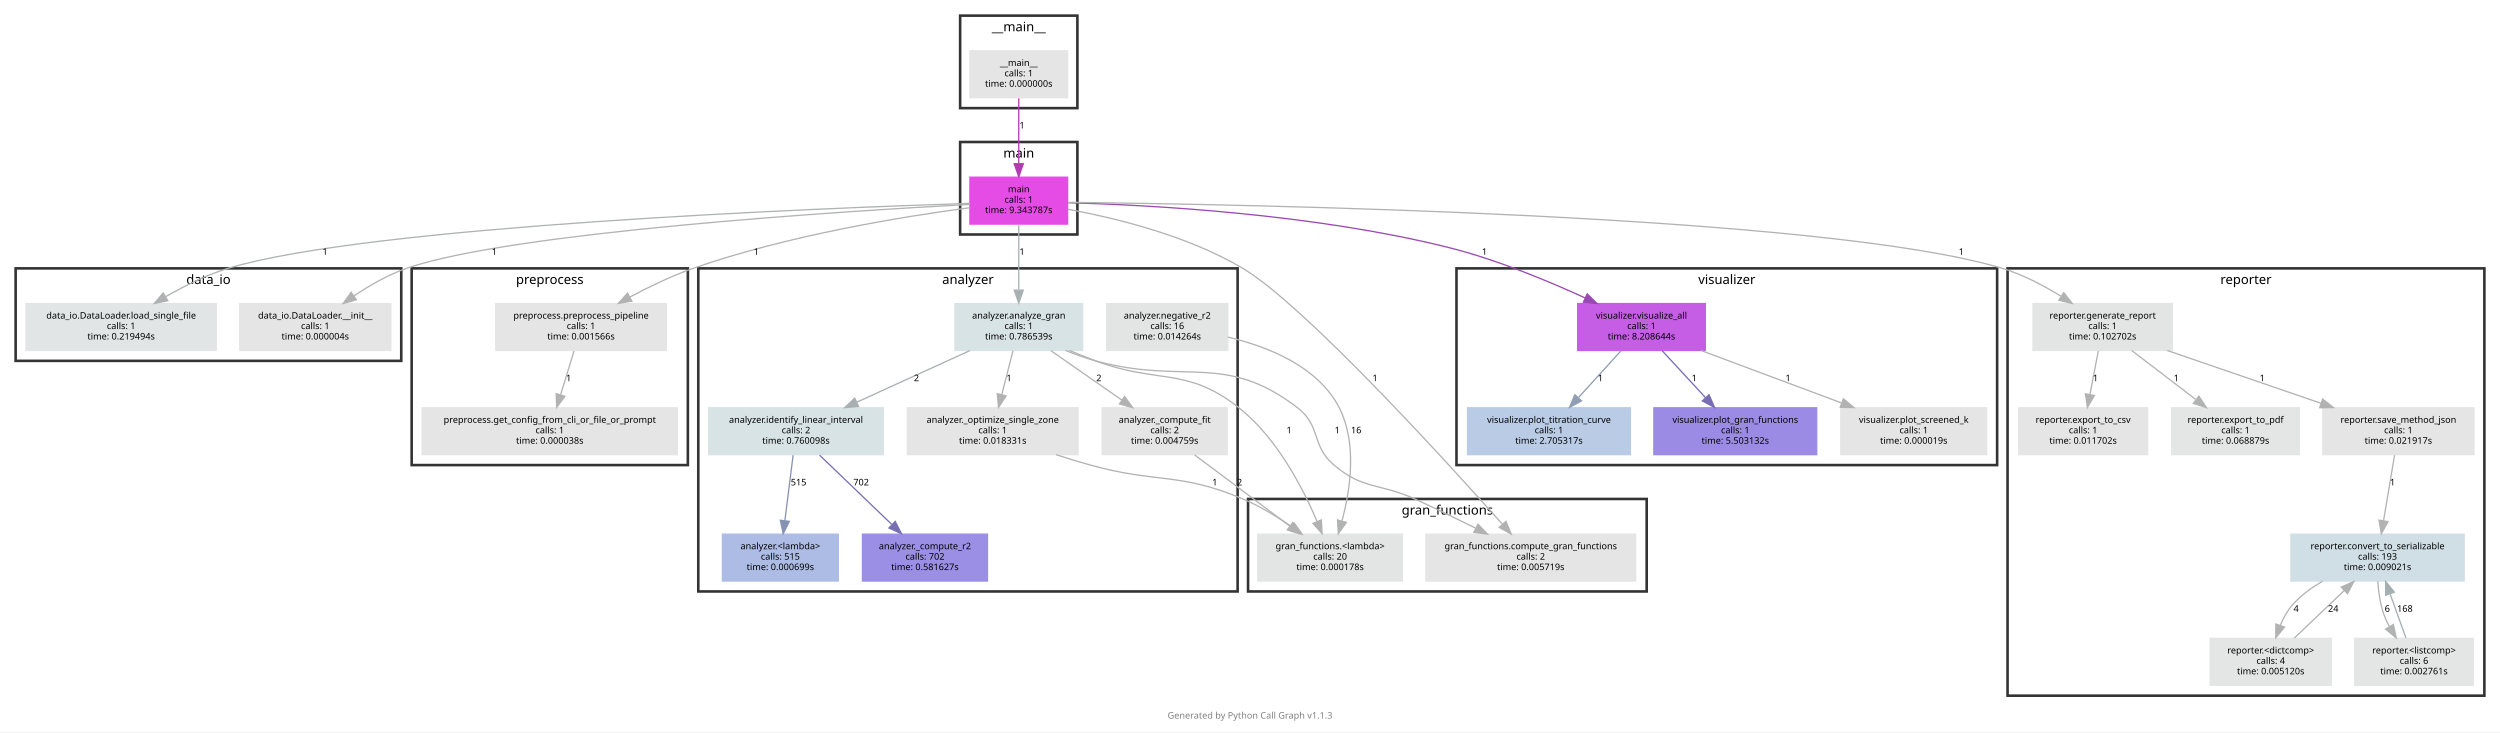
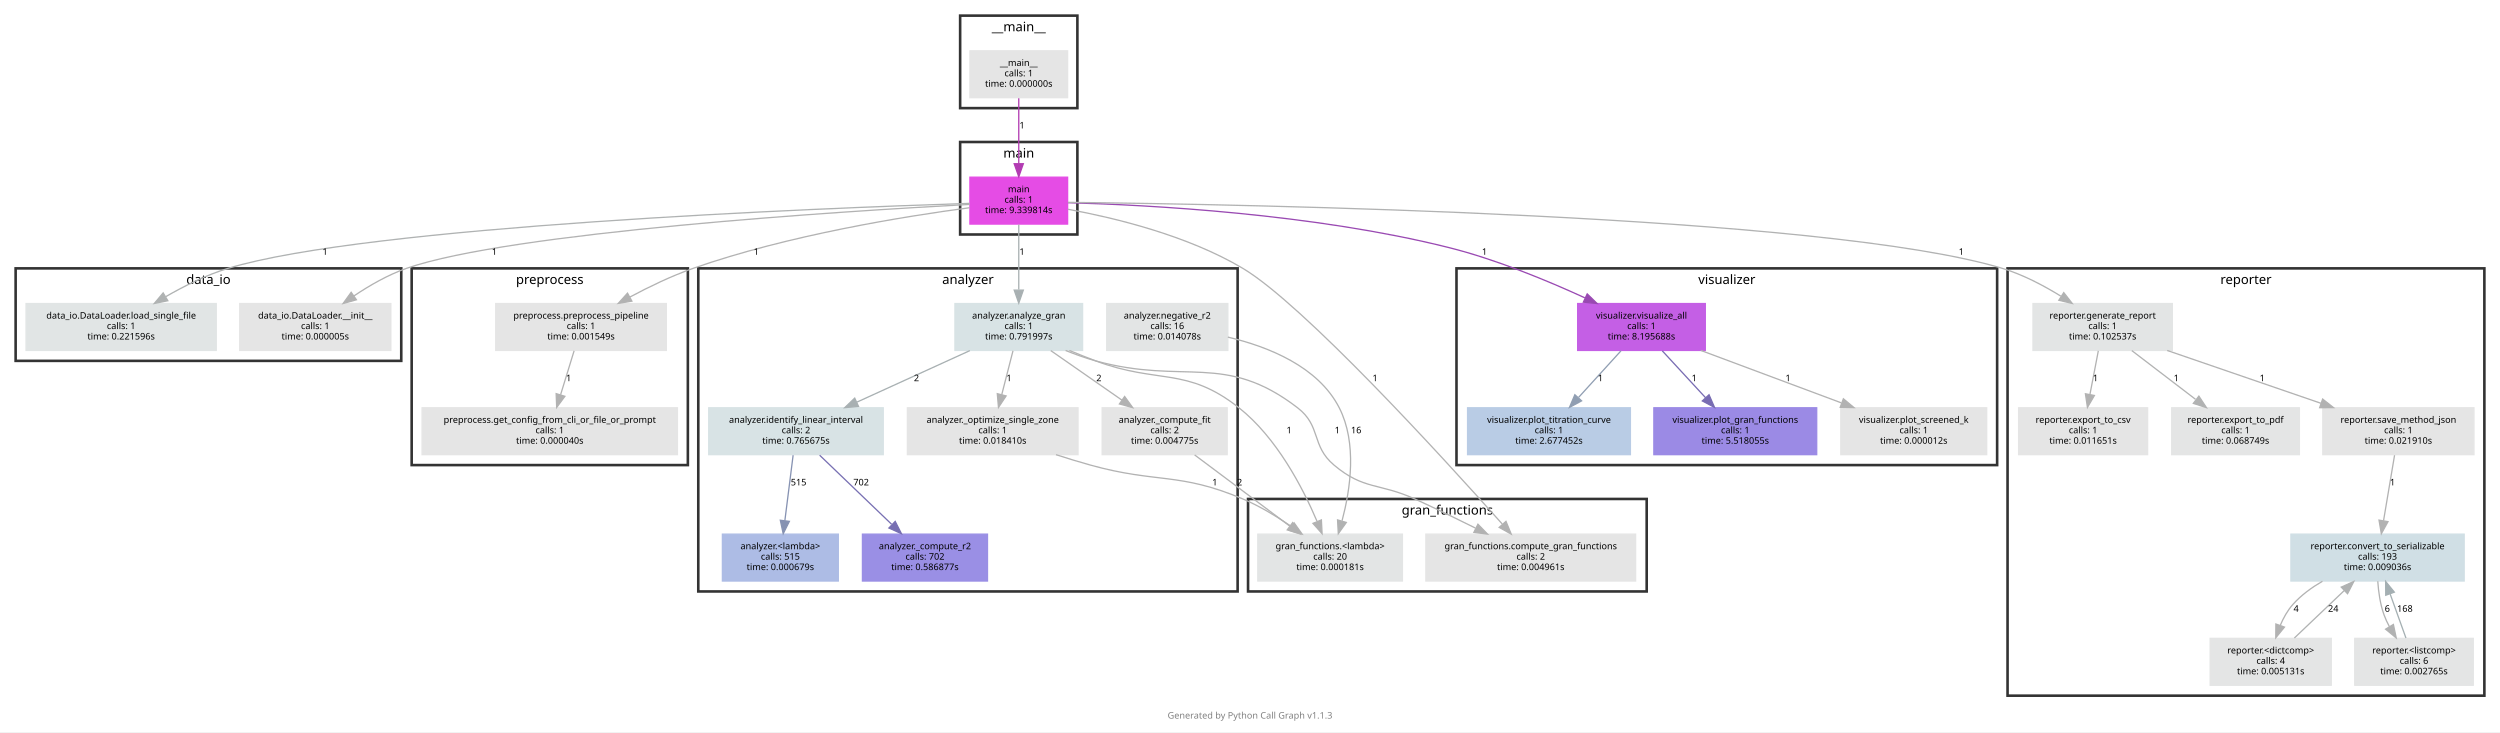
<svg xmlns="http://www.w3.org/2000/svg" width="1919pt" height="562pt" viewBox="0.00 0.00 1919.00 562.00">
  <g id="graph0" class="graph" transform="scale(1 1) rotate(0) translate(4 558)">
    <polygon fill="white" stroke="transparent" points="-4,4 -4,-558 1915,-558 1915,4 -4,4" />
    <text text-anchor="middle" x="955.5" y="-6.4" font-family="Verdana" font-size="7.00" fill="#000000" fill-opacity="0.498">Generated by Python Call Graph v1.1.3</text>
    <g id="clust1" class="cluster">
      <polygon fill="none" stroke="#000000" stroke-width="2" stroke-opacity="0.8" points="733,-475 733,-546 823,-546 823,-475 733,-475" />
      <text text-anchor="middle" x="778" y="-534" font-family="Verdana" font-size="10.00">__main__</text>
    </g>
    <g id="clust2" class="cluster">
      <polygon fill="none" stroke="#000000" stroke-width="2" stroke-opacity="0.8" points="733,-378 733,-449 823,-449 823,-378 733,-378" />
      <text text-anchor="middle" x="778" y="-437" font-family="Verdana" font-size="10.00">main</text>
    </g>
    <g id="clust3" class="cluster">
      <polygon fill="none" stroke="#000000" stroke-width="2" stroke-opacity="0.8" points="8,-281 8,-352 304,-352 304,-281 8,-281" />
      <text text-anchor="middle" x="156" y="-340" font-family="Verdana" font-size="10.00">data_io</text>
    </g>
    <g id="clust4" class="cluster">
      <polygon fill="none" stroke="#000000" stroke-width="2" stroke-opacity="0.8" points="312,-201 312,-352 524,-352 524,-201 312,-201" />
      <text text-anchor="middle" x="418" y="-340" font-family="Verdana" font-size="10.00">preprocess</text>
    </g>
    <g id="clust5" class="cluster">
      <polygon fill="none" stroke="#000000" stroke-width="2" stroke-opacity="0.8" points="954,-104 954,-175 1260,-175 1260,-104 954,-104" />
      <text text-anchor="middle" x="1107" y="-163" font-family="Verdana" font-size="10.00">gran_functions</text>
    </g>
    <g id="clust6" class="cluster">
      <polygon fill="none" stroke="#000000" stroke-width="2" stroke-opacity="0.8" points="532,-104 532,-352 946,-352 946,-104 532,-104" />
      <text text-anchor="middle" x="739" y="-340" font-family="Verdana" font-size="10.00">analyzer</text>
    </g>
    <g id="clust7" class="cluster">
      <polygon fill="none" stroke="#000000" stroke-width="2" stroke-opacity="0.8" points="1114,-201 1114,-352 1529,-352 1529,-201 1114,-201" />
      <text text-anchor="middle" x="1321.5" y="-340" font-family="Verdana" font-size="10.00">visualizer</text>
    </g>
    <g id="clust8" class="cluster">
      <polygon fill="none" stroke="#000000" stroke-width="2" stroke-opacity="0.8" points="1537,-24 1537,-352 1903,-352 1903,-24 1537,-24" />
      <text text-anchor="middle" x="1720" y="-340" font-family="Verdana" font-size="10.00">reporter</text>
    </g>
    <g id="node1" class="node">
      <polygon fill="#e5e5e5" stroke="#e5e5e5" points="815.5,-519 740.5,-519 740.5,-483 815.5,-483 815.5,-519" />
      <text text-anchor="middle" x="778" y="-507.4" font-family="Verdana" font-size="7.00" fill="#000000">__main__</text>
      <text text-anchor="middle" x="778" y="-499.4" font-family="Verdana" font-size="7.00" fill="#000000">calls: 1</text>
      <text text-anchor="middle" x="778" y="-491.4" font-family="Verdana" font-size="7.00" fill="#000000">time: 0.000000s</text>
    </g>
    <g id="node2" class="node">
      <polygon fill="#e54ce5" stroke="#e54ce5" points="815.5,-422 740.5,-422 740.5,-386 815.5,-386 815.5,-422" />
      <text text-anchor="middle" x="778" y="-410.4" font-family="Verdana" font-size="7.00" fill="#000000">main</text>
      <text text-anchor="middle" x="778" y="-402.4" font-family="Verdana" font-size="7.00" fill="#000000">calls: 1</text>
-       <text text-anchor="middle" x="778" y="-394.4" font-family="Verdana" font-size="7.00" fill="#000000">time: 9.343787s</text>
+       <text text-anchor="middle" x="778" y="-394.4" font-family="Verdana" font-size="7.00" fill="#000000">time: 9.339814s</text>
    </g>
    <g id="edge1" class="edge">
      <path fill="none" stroke="#b23bb2" d="M778,-482.58C778,-468.65 778,-448.86 778,-432.76" />
      <polygon fill="#b23bb2" stroke="#b23bb2" points="781.5,-432.31 778,-422.31 774.5,-432.31 781.5,-432.31" />
      <text text-anchor="middle" x="780.5" y="-459.4" font-family="Verdana" font-size="7.00" fill="#000000">1</text>
    </g>
    <g id="node3" class="node">
      <polygon fill="#e5e5e5" stroke="#e5e5e5" points="296,-325 180,-325 180,-289 296,-289 296,-325" />
      <text text-anchor="middle" x="238" y="-313.4" font-family="Verdana" font-size="7.00" fill="#000000">data_io.DataLoader.__init__</text>
      <text text-anchor="middle" x="238" y="-305.4" font-family="Verdana" font-size="7.00" fill="#000000">calls: 1</text>
-       <text text-anchor="middle" x="238" y="-297.4" font-family="Verdana" font-size="7.00" fill="#000000">time: 0.000004s</text>
+       <text text-anchor="middle" x="238" y="-297.4" font-family="Verdana" font-size="7.00" fill="#000000">time: 0.000005s</text>
    </g>
    <g id="edge2" class="edge">
      <path fill="none" stroke="#b2b2b2" d="M740.35,-401.1C643.53,-395.87 387.85,-379.76 308,-352 293.82,-347.07 279.54,-338.82 267.61,-330.79" />
      <polygon fill="#b2b2b2" stroke="#b2b2b2" points="269.57,-327.89 259.37,-325.03 265.56,-333.63 269.57,-327.89" />
      <text text-anchor="middle" x="375.5" y="-362.4" font-family="Verdana" font-size="7.00" fill="#000000">1</text>
    </g>
    <g id="node4" class="node">
      <polygon fill="#e1e5e5" stroke="#e1e5e5" points="162,-325 16,-325 16,-289 162,-289 162,-325" />
      <text text-anchor="middle" x="89" y="-313.4" font-family="Verdana" font-size="7.00" fill="#000000">data_io.DataLoader.load_single_file</text>
      <text text-anchor="middle" x="89" y="-305.4" font-family="Verdana" font-size="7.00" fill="#000000">calls: 1</text>
-       <text text-anchor="middle" x="89" y="-297.4" font-family="Verdana" font-size="7.00" fill="#000000">time: 0.219494s</text>
+       <text text-anchor="middle" x="89" y="-297.4" font-family="Verdana" font-size="7.00" fill="#000000">time: 0.221596s</text>
    </g>
    <g id="edge3" class="edge">
      <path fill="none" stroke="#afb2b2" d="M740.28,-401.9C624.97,-398.2 278.4,-384.58 171,-352 154.51,-347 137.53,-338.53 123.33,-330.35" />
      <polygon fill="#afb2b2" stroke="#afb2b2" points="124.82,-327.16 114.43,-325.05 121.24,-333.17 124.82,-327.16" />
      <text text-anchor="middle" x="245.5" y="-362.4" font-family="Verdana" font-size="7.00" fill="#000000">1</text>
    </g>
    <g id="node5" class="node">
      <polygon fill="#e5e5e5" stroke="#e5e5e5" points="507.5,-325 376.5,-325 376.5,-289 507.5,-289 507.5,-325" />
      <text text-anchor="middle" x="442" y="-313.4" font-family="Verdana" font-size="7.00" fill="#000000">preprocess.preprocess_pipeline</text>
      <text text-anchor="middle" x="442" y="-305.4" font-family="Verdana" font-size="7.00" fill="#000000">calls: 1</text>
-       <text text-anchor="middle" x="442" y="-297.4" font-family="Verdana" font-size="7.00" fill="#000000">time: 0.001566s</text>
+       <text text-anchor="middle" x="442" y="-297.4" font-family="Verdana" font-size="7.00" fill="#000000">time: 0.001549s</text>
    </g>
    <g id="edge4" class="edge">
      <path fill="none" stroke="#b2b2b2" d="M740.3,-398.56C690.61,-391.97 600.95,-377.56 528,-352 511.49,-346.21 494.15,-337.83 479.4,-329.94" />
      <polygon fill="#b2b2b2" stroke="#b2b2b2" points="481.03,-326.84 470.58,-325.11 477.67,-332.98 481.03,-326.84" />
      <text text-anchor="middle" x="576.5" y="-362.4" font-family="Verdana" font-size="7.00" fill="#000000">1</text>
    </g>
    <g id="node7" class="node">
      <polygon fill="#e5e5e5" stroke="#e5e5e5" points="1251.5,-148 1090.5,-148 1090.5,-112 1251.5,-112 1251.5,-148" />
      <text text-anchor="middle" x="1171" y="-136.4" font-family="Verdana" font-size="7.00" fill="#000000">gran_functions.compute_gran_functions</text>
      <text text-anchor="middle" x="1171" y="-128.4" font-family="Verdana" font-size="7.00" fill="#000000">calls: 2</text>
-       <text text-anchor="middle" x="1171" y="-120.4" font-family="Verdana" font-size="7.00" fill="#000000">time: 0.005719s</text>
+       <text text-anchor="middle" x="1171" y="-120.4" font-family="Verdana" font-size="7.00" fill="#000000">time: 0.004961s</text>
    </g>
    <g id="edge5" class="edge">
      <path fill="none" stroke="#b2b2b2" d="M815.73,-397.37C852.1,-390.7 907.71,-377.17 950,-352 996.14,-324.54 1103.03,-207.45 1149.16,-155.73" />
      <polygon fill="#b2b2b2" stroke="#b2b2b2" points="1151.99,-157.81 1156.02,-148.01 1146.76,-153.16 1151.99,-157.81" />
      <text text-anchor="middle" x="1051.5" y="-265.4" font-family="Verdana" font-size="7.00" fill="#000000">1</text>
    </g>
    <g id="node9" class="node">
      <polygon fill="#d8e3e5" stroke="#d8e3e5" points="827,-325 729,-325 729,-289 827,-289 827,-325" />
      <text text-anchor="middle" x="778" y="-313.4" font-family="Verdana" font-size="7.00" fill="#000000">analyzer.analyze_gran</text>
      <text text-anchor="middle" x="778" y="-305.4" font-family="Verdana" font-size="7.00" fill="#000000">calls: 1</text>
-       <text text-anchor="middle" x="778" y="-297.4" font-family="Verdana" font-size="7.00" fill="#000000">time: 0.786539s</text>
+       <text text-anchor="middle" x="778" y="-297.4" font-family="Verdana" font-size="7.00" fill="#000000">time: 0.791997s</text>
    </g>
    <g id="edge6" class="edge">
      <path fill="none" stroke="#a8b0b2" d="M778,-385.58C778,-371.65 778,-351.86 778,-335.76" />
      <polygon fill="#a8b0b2" stroke="#a8b0b2" points="781.5,-335.31 778,-325.31 774.5,-335.31 781.5,-335.31" />
      <text text-anchor="middle" x="780.5" y="-362.4" font-family="Verdana" font-size="7.00" fill="#000000">1</text>
    </g>
    <g id="node16" class="node">
-       <polygon fill="#c55ee5" stroke="#c55ee5" points="1305,-325 1207,-325 1207,-289 1305,-289 1305,-325" />
+       <polygon fill="#c45fe5" stroke="#c45fe5" points="1305,-325 1207,-325 1207,-289 1305,-289 1305,-325" />
      <text text-anchor="middle" x="1256" y="-313.4" font-family="Verdana" font-size="7.00" fill="#000000">visualizer.visualize_all</text>
      <text text-anchor="middle" x="1256" y="-305.4" font-family="Verdana" font-size="7.00" fill="#000000">calls: 1</text>
-       <text text-anchor="middle" x="1256" y="-297.4" font-family="Verdana" font-size="7.00" fill="#000000">time: 8.208644s</text>
+       <text text-anchor="middle" x="1256" y="-297.4" font-family="Verdana" font-size="7.00" fill="#000000">time: 8.195688s</text>
    </g>
    <g id="edge7" class="edge">
      <path fill="none" stroke="#9949b2" d="M815.71,-402.41C877.63,-400.68 1004.33,-393.97 1108,-368 1144.37,-358.89 1183.6,-342.67 1212.54,-329.38" />
      <polygon fill="#9949b2" stroke="#9949b2" points="1214.35,-332.4 1221.93,-325.01 1211.39,-326.06 1214.35,-332.4" />
      <text text-anchor="middle" x="1135.5" y="-362.4" font-family="Verdana" font-size="7.00" fill="#000000">1</text>
    </g>
    <g id="node20" class="node">
      <polygon fill="#e3e5e5" stroke="#e3e5e5" points="1663.5,-325 1556.5,-325 1556.5,-289 1663.5,-289 1663.5,-325" />
      <text text-anchor="middle" x="1610" y="-313.4" font-family="Verdana" font-size="7.00" fill="#000000">reporter.generate_report</text>
      <text text-anchor="middle" x="1610" y="-305.4" font-family="Verdana" font-size="7.00" fill="#000000">calls: 1</text>
-       <text text-anchor="middle" x="1610" y="-297.4" font-family="Verdana" font-size="7.00" fill="#000000">time: 0.102702s</text>
+       <text text-anchor="middle" x="1610" y="-297.4" font-family="Verdana" font-size="7.00" fill="#000000">time: 0.102537s</text>
    </g>
    <g id="edge8" class="edge">
      <path fill="none" stroke="#b1b2b2" d="M815.73,-402.68C948.94,-401.2 1396.55,-393.21 1533,-352 1548.69,-347.26 1564.64,-338.86 1577.93,-330.66" />
      <polygon fill="#b1b2b2" stroke="#b1b2b2" points="1580.13,-333.4 1586.66,-325.06 1576.36,-327.51 1580.13,-333.4" />
      <text text-anchor="middle" x="1501.5" y="-362.4" font-family="Verdana" font-size="7.00" fill="#000000">1</text>
    </g>
    <g id="node6" class="node">
      <polygon fill="#e5e5e5" stroke="#e5e5e5" points="516,-245 320,-245 320,-209 516,-209 516,-245" />
      <text text-anchor="middle" x="418" y="-233.4" font-family="Verdana" font-size="7.00" fill="#000000">preprocess.get_config_from_cli_or_file_or_prompt</text>
      <text text-anchor="middle" x="418" y="-225.4" font-family="Verdana" font-size="7.00" fill="#000000">calls: 1</text>
-       <text text-anchor="middle" x="418" y="-217.4" font-family="Verdana" font-size="7.00" fill="#000000">time: 0.000038s</text>
+       <text text-anchor="middle" x="418" y="-217.4" font-family="Verdana" font-size="7.00" fill="#000000">time: 0.000040s</text>
    </g>
    <g id="edge9" class="edge">
      <path fill="none" stroke="#b2b2b2" d="M436.67,-288.69C433.63,-278.79 429.74,-266.16 426.31,-254.99" />
      <polygon fill="#b2b2b2" stroke="#b2b2b2" points="429.6,-253.79 423.31,-245.26 422.91,-255.85 429.6,-253.79" />
      <text text-anchor="middle" x="432.5" y="-265.4" font-family="Verdana" font-size="7.00" fill="#000000">1</text>
    </g>
    <g id="node8" class="node">
      <polygon fill="#e3e5e5" stroke="#e3e5e5" points="1072.5,-148 961.5,-148 961.5,-112 1072.5,-112 1072.5,-148" />
      <text text-anchor="middle" x="1017" y="-136.4" font-family="Verdana" font-size="7.00" fill="#000000">gran_functions.&lt;lambda&gt;</text>
      <text text-anchor="middle" x="1017" y="-128.4" font-family="Verdana" font-size="7.00" fill="#000000">calls: 20</text>
-       <text text-anchor="middle" x="1017" y="-120.4" font-family="Verdana" font-size="7.00" fill="#000000">time: 0.000178s</text>
+       <text text-anchor="middle" x="1017" y="-120.4" font-family="Verdana" font-size="7.00" fill="#000000">time: 0.000181s</text>
    </g>
    <g id="edge10" class="edge">
      <path fill="none" stroke="#b2b2b2" d="M813.97,-288.98C821.45,-285.95 829.38,-283.1 837,-281 905.19,-262.24 935.94,-288.11 992,-245 1010.37,-230.87 1002.28,-215.94 1020,-201 1042.84,-181.74 1054.82,-187.4 1082,-175 1097.31,-168.01 1113.88,-159.96 1128.53,-152.66" />
      <polygon fill="#b2b2b2" stroke="#b2b2b2" points="1130.47,-155.61 1137.85,-148 1127.34,-149.35 1130.47,-155.61" />
      <text text-anchor="middle" x="1022.5" y="-225.4" font-family="Verdana" font-size="7.00" fill="#000000">1</text>
    </g>
    <g id="edge14" class="edge">
      <path fill="none" stroke="#b2b2b2" d="M816.85,-288.99C823.53,-286.22 830.44,-283.46 837,-281 885.17,-262.95 906.62,-276.87 947,-245 975.97,-222.13 995.95,-183.73 1006.93,-157.89" />
      <polygon fill="#b2b2b2" stroke="#b2b2b2" points="1010.3,-158.91 1010.83,-148.33 1003.81,-156.27 1010.3,-158.91" />
      <text text-anchor="middle" x="985.5" y="-225.4" font-family="Verdana" font-size="7.00" fill="#000000">1</text>
    </g>
    <g id="node10" class="node">
      <polygon fill="#d8e3e5" stroke="#d8e3e5" points="674,-245 540,-245 540,-209 674,-209 674,-245" />
      <text text-anchor="middle" x="607" y="-233.4" font-family="Verdana" font-size="7.00" fill="#000000">analyzer.identify_linear_interval</text>
      <text text-anchor="middle" x="607" y="-225.4" font-family="Verdana" font-size="7.00" fill="#000000">calls: 2</text>
-       <text text-anchor="middle" x="607" y="-217.4" font-family="Verdana" font-size="7.00" fill="#000000">time: 0.760098s</text>
+       <text text-anchor="middle" x="607" y="-217.4" font-family="Verdana" font-size="7.00" fill="#000000">time: 0.765675s</text>
    </g>
    <g id="edge11" class="edge">
      <path fill="none" stroke="#a8b0b2" d="M740.47,-288.88C714.97,-277.25 681.05,-261.78 653.78,-249.34" />
      <polygon fill="#a8b0b2" stroke="#a8b0b2" points="654.99,-246.04 644.44,-245.08 652.08,-252.41 654.99,-246.04" />
      <text text-anchor="middle" x="699.5" y="-265.4" font-family="Verdana" font-size="7.00" fill="#000000">2</text>
    </g>
    <g id="node13" class="node">
      <polygon fill="#e5e5e5" stroke="#e5e5e5" points="938,-245 842,-245 842,-209 938,-209 938,-245" />
      <text text-anchor="middle" x="890" y="-233.4" font-family="Verdana" font-size="7.00" fill="#000000">analyzer._compute_fit</text>
      <text text-anchor="middle" x="890" y="-225.4" font-family="Verdana" font-size="7.00" fill="#000000">calls: 2</text>
-       <text text-anchor="middle" x="890" y="-217.4" font-family="Verdana" font-size="7.00" fill="#000000">time: 0.004759s</text>
+       <text text-anchor="middle" x="890" y="-217.4" font-family="Verdana" font-size="7.00" fill="#000000">time: 0.004775s</text>
    </g>
    <g id="edge12" class="edge">
      <path fill="none" stroke="#b2b2b2" d="M802.58,-288.88C818.63,-277.71 839.76,-262.99 857.24,-250.82" />
      <polygon fill="#b2b2b2" stroke="#b2b2b2" points="859.27,-253.66 865.48,-245.08 855.27,-247.92 859.27,-253.66" />
      <text text-anchor="middle" x="839.5" y="-265.4" font-family="Verdana" font-size="7.00" fill="#000000">2</text>
    </g>
    <g id="node14" class="node">
      <polygon fill="#e5e5e5" stroke="#e5e5e5" points="823.5,-245 692.5,-245 692.5,-209 823.5,-209 823.5,-245" />
      <text text-anchor="middle" x="758" y="-233.4" font-family="Verdana" font-size="7.00" fill="#000000">analyzer._optimize_single_zone</text>
      <text text-anchor="middle" x="758" y="-225.4" font-family="Verdana" font-size="7.00" fill="#000000">calls: 1</text>
-       <text text-anchor="middle" x="758" y="-217.4" font-family="Verdana" font-size="7.00" fill="#000000">time: 0.018331s</text>
+       <text text-anchor="middle" x="758" y="-217.4" font-family="Verdana" font-size="7.00" fill="#000000">time: 0.018410s</text>
    </g>
    <g id="edge13" class="edge">
      <path fill="none" stroke="#b2b2b2" d="M773.56,-288.69C771.02,-278.79 767.79,-266.16 764.92,-254.99" />
      <polygon fill="#b2b2b2" stroke="#b2b2b2" points="768.3,-254.08 762.43,-245.26 761.52,-255.82 768.3,-254.08" />
      <text text-anchor="middle" x="770.5" y="-265.4" font-family="Verdana" font-size="7.00" fill="#000000">1</text>
    </g>
    <g id="node11" class="node">
      <polygon fill="#9a8fe5" stroke="#9a8fe5" points="754,-148 658,-148 658,-112 754,-112 754,-148" />
      <text text-anchor="middle" x="706" y="-136.4" font-family="Verdana" font-size="7.00" fill="#000000">analyzer._compute_r2</text>
      <text text-anchor="middle" x="706" y="-128.4" font-family="Verdana" font-size="7.00" fill="#000000">calls: 702</text>
-       <text text-anchor="middle" x="706" y="-120.4" font-family="Verdana" font-size="7.00" fill="#000000">time: 0.581627s</text>
+       <text text-anchor="middle" x="706" y="-120.4" font-family="Verdana" font-size="7.00" fill="#000000">time: 0.586877s</text>
    </g>
    <g id="edge15" class="edge">
      <path fill="none" stroke="#776fb2" d="M625.16,-208.58C640.65,-193.71 663.1,-172.17 680.41,-155.56" />
      <polygon fill="#776fb2" stroke="#776fb2" points="683.16,-157.76 687.96,-148.31 678.32,-152.71 683.16,-157.76" />
      <text text-anchor="middle" x="657" y="-185.4" font-family="Verdana" font-size="7.00" fill="#000000">702</text>
    </g>
    <g id="node12" class="node">
      <polygon fill="#adbce5" stroke="#adbce5" points="639.5,-148 550.5,-148 550.5,-112 639.5,-112 639.5,-148" />
      <text text-anchor="middle" x="595" y="-136.4" font-family="Verdana" font-size="7.00" fill="#000000">analyzer.&lt;lambda&gt;</text>
      <text text-anchor="middle" x="595" y="-128.4" font-family="Verdana" font-size="7.00" fill="#000000">calls: 515</text>
-       <text text-anchor="middle" x="595" y="-120.4" font-family="Verdana" font-size="7.00" fill="#000000">time: 0.000699s</text>
+       <text text-anchor="middle" x="595" y="-120.4" font-family="Verdana" font-size="7.00" fill="#000000">time: 0.000679s</text>
    </g>
    <g id="edge16" class="edge">
      <path fill="none" stroke="#8692b2" d="M604.8,-208.58C603.02,-194.51 600.49,-174.48 598.45,-158.29" />
      <polygon fill="#8692b2" stroke="#8692b2" points="601.91,-157.8 597.19,-148.31 594.97,-158.67 601.91,-157.8" />
      <text text-anchor="middle" x="609" y="-185.4" font-family="Verdana" font-size="7.00" fill="#000000">515</text>
    </g>
    <g id="edge17" class="edge">
      <path fill="none" stroke="#b2b2b2" d="M913,-208.8C933.41,-193.53 963.4,-171.1 985.93,-154.24" />
      <polygon fill="#b2b2b2" stroke="#b2b2b2" points="988.26,-156.87 994.17,-148.08 984.07,-151.26 988.26,-156.87" />
      <text text-anchor="middle" x="947.5" y="-185.4" font-family="Verdana" font-size="7.00" fill="#000000">2</text>
    </g>
    <g id="edge19" class="edge">
      <path fill="none" stroke="#b2b2b2" d="M806.59,-208.99C815.34,-206.17 824.4,-203.38 833,-201 884.34,-186.78 900.93,-195.74 950,-175 962.85,-169.57 975.9,-161.65 987.03,-154.02" />
      <polygon fill="#b2b2b2" stroke="#b2b2b2" points="989.37,-156.65 995.51,-148.02 985.32,-150.94 989.37,-156.65" />
      <text text-anchor="middle" x="928.5" y="-185.4" font-family="Verdana" font-size="7.00" fill="#000000">1</text>
    </g>
    <g id="node15" class="node">
      <polygon fill="#e3e5e5" stroke="#e3e5e5" points="938.5,-325 845.5,-325 845.5,-289 938.5,-289 938.5,-325" />
      <text text-anchor="middle" x="892" y="-313.4" font-family="Verdana" font-size="7.00" fill="#000000">analyzer.negative_r2</text>
      <text text-anchor="middle" x="892" y="-305.4" font-family="Verdana" font-size="7.00" fill="#000000">calls: 16</text>
-       <text text-anchor="middle" x="892" y="-297.4" font-family="Verdana" font-size="7.00" fill="#000000">time: 0.014264s</text>
+       <text text-anchor="middle" x="892" y="-297.4" font-family="Verdana" font-size="7.00" fill="#000000">time: 0.014078s</text>
    </g>
    <g id="edge18" class="edge">
      <path fill="none" stroke="#b1b2b2" d="M938.5,-299.24C969.67,-291.87 1007.85,-276.58 1024,-245 1037.84,-217.93 1032.59,-182.4 1026.16,-158.25" />
      <polygon fill="#b1b2b2" stroke="#b1b2b2" points="1029.43,-156.96 1023.28,-148.34 1022.71,-158.92 1029.43,-156.96" />
      <text text-anchor="middle" x="1037" y="-225.4" font-family="Verdana" font-size="7.00" fill="#000000">16</text>
    </g>
    <g id="node17" class="node">
-       <polygon fill="#b9cbe5" stroke="#b9cbe5" points="1247.5,-245 1122.5,-245 1122.5,-209 1247.5,-209 1247.5,-245" />
+       <polygon fill="#b9cce5" stroke="#b9cce5" points="1247.5,-245 1122.5,-245 1122.5,-209 1247.5,-209 1247.5,-245" />
      <text text-anchor="middle" x="1185" y="-233.4" font-family="Verdana" font-size="7.00" fill="#000000">visualizer.plot_titration_curve</text>
      <text text-anchor="middle" x="1185" y="-225.4" font-family="Verdana" font-size="7.00" fill="#000000">calls: 1</text>
-       <text text-anchor="middle" x="1185" y="-217.4" font-family="Verdana" font-size="7.00" fill="#000000">time: 2.705317s</text>
+       <text text-anchor="middle" x="1185" y="-217.4" font-family="Verdana" font-size="7.00" fill="#000000">time: 2.677452s</text>
    </g>
    <g id="edge20" class="edge">
-       <path fill="none" stroke="#8f9eb2" d="M1240.24,-288.69C1230.68,-278.19 1218.32,-264.61 1207.72,-252.96" />
-       <polygon fill="#8f9eb2" stroke="#8f9eb2" points="1210.03,-250.3 1200.71,-245.26 1204.86,-255.01 1210.03,-250.3" />
+       <path fill="none" stroke="#909eb2" d="M1240.24,-288.69C1230.68,-278.19 1218.32,-264.61 1207.72,-252.96" />
+       <polygon fill="#909eb2" stroke="#909eb2" points="1210.03,-250.3 1200.71,-245.26 1204.86,-255.01 1210.03,-250.3" />
      <text text-anchor="middle" x="1224.5" y="-265.4" font-family="Verdana" font-size="7.00" fill="#000000">1</text>
    </g>
    <g id="node18" class="node">
-       <polygon fill="#9b8be5" stroke="#9b8be5" points="1390.5,-245 1265.5,-245 1265.5,-209 1390.5,-209 1390.5,-245" />
+       <polygon fill="#9b8ae5" stroke="#9b8ae5" points="1390.5,-245 1265.5,-245 1265.5,-209 1390.5,-209 1390.5,-245" />
      <text text-anchor="middle" x="1328" y="-233.4" font-family="Verdana" font-size="7.00" fill="#000000">visualizer.plot_gran_functions</text>
      <text text-anchor="middle" x="1328" y="-225.4" font-family="Verdana" font-size="7.00" fill="#000000">calls: 1</text>
-       <text text-anchor="middle" x="1328" y="-217.4" font-family="Verdana" font-size="7.00" fill="#000000">time: 5.503132s</text>
+       <text text-anchor="middle" x="1328" y="-217.4" font-family="Verdana" font-size="7.00" fill="#000000">time: 5.518055s</text>
    </g>
    <g id="edge21" class="edge">
      <path fill="none" stroke="#786cb2" d="M1271.98,-288.69C1281.77,-278.09 1294.45,-264.35 1305.27,-252.62" />
      <polygon fill="#786cb2" stroke="#786cb2" points="1307.85,-254.98 1312.07,-245.26 1302.71,-250.24 1307.85,-254.98" />
      <text text-anchor="middle" x="1296.5" y="-265.4" font-family="Verdana" font-size="7.00" fill="#000000">1</text>
    </g>
    <g id="node19" class="node">
      <polygon fill="#e5e5e5" stroke="#e5e5e5" points="1521,-245 1409,-245 1409,-209 1521,-209 1521,-245" />
      <text text-anchor="middle" x="1465" y="-233.4" font-family="Verdana" font-size="7.00" fill="#000000">visualizer.plot_screened_k</text>
      <text text-anchor="middle" x="1465" y="-225.4" font-family="Verdana" font-size="7.00" fill="#000000">calls: 1</text>
-       <text text-anchor="middle" x="1465" y="-217.4" font-family="Verdana" font-size="7.00" fill="#000000">time: 0.000019s</text>
+       <text text-anchor="middle" x="1465" y="-217.4" font-family="Verdana" font-size="7.00" fill="#000000">time: 0.000012s</text>
    </g>
    <g id="edge22" class="edge">
      <path fill="none" stroke="#b2b2b2" d="M1301.61,-288.98C1333.31,-277.15 1375.75,-261.31 1409.43,-248.74" />
      <polygon fill="#b2b2b2" stroke="#b2b2b2" points="1410.98,-251.89 1419.13,-245.12 1408.54,-245.34 1410.98,-251.89" />
      <text text-anchor="middle" x="1368.5" y="-265.4" font-family="Verdana" font-size="7.00" fill="#000000">1</text>
    </g>
    <g id="node21" class="node">
      <polygon fill="#e5e5e5" stroke="#e5e5e5" points="1644.5,-245 1545.5,-245 1545.5,-209 1644.5,-209 1644.5,-245" />
      <text text-anchor="middle" x="1595" y="-233.4" font-family="Verdana" font-size="7.00" fill="#000000">reporter.export_to_csv</text>
      <text text-anchor="middle" x="1595" y="-225.4" font-family="Verdana" font-size="7.00" fill="#000000">calls: 1</text>
-       <text text-anchor="middle" x="1595" y="-217.4" font-family="Verdana" font-size="7.00" fill="#000000">time: 0.011702s</text>
+       <text text-anchor="middle" x="1595" y="-217.4" font-family="Verdana" font-size="7.00" fill="#000000">time: 0.011651s</text>
    </g>
    <g id="edge23" class="edge">
      <path fill="none" stroke="#b2b2b2" d="M1606.67,-288.69C1604.79,-278.89 1602.39,-266.42 1600.26,-255.33" />
      <polygon fill="#b2b2b2" stroke="#b2b2b2" points="1603.65,-254.42 1598.32,-245.26 1596.77,-255.74 1603.65,-254.42" />
      <text text-anchor="middle" x="1604.5" y="-265.4" font-family="Verdana" font-size="7.00" fill="#000000">1</text>
    </g>
    <g id="node22" class="node">
      <polygon fill="#e4e5e5" stroke="#e4e5e5" points="1761,-245 1663,-245 1663,-209 1761,-209 1761,-245" />
      <text text-anchor="middle" x="1712" y="-233.4" font-family="Verdana" font-size="7.00" fill="#000000">reporter.export_to_pdf</text>
      <text text-anchor="middle" x="1712" y="-225.4" font-family="Verdana" font-size="7.00" fill="#000000">calls: 1</text>
-       <text text-anchor="middle" x="1712" y="-217.4" font-family="Verdana" font-size="7.00" fill="#000000">time: 0.068879s</text>
+       <text text-anchor="middle" x="1712" y="-217.4" font-family="Verdana" font-size="7.00" fill="#000000">time: 0.068749s</text>
    </g>
    <g id="edge24" class="edge">
      <path fill="none" stroke="#b1b2b2" d="M1632.38,-288.88C1646.73,-277.91 1665.55,-263.52 1681.29,-251.48" />
      <polygon fill="#b1b2b2" stroke="#b1b2b2" points="1683.85,-253.93 1689.67,-245.08 1679.6,-248.37 1683.85,-253.93" />
      <text text-anchor="middle" x="1666.5" y="-265.4" font-family="Verdana" font-size="7.00" fill="#000000">1</text>
    </g>
    <g id="node23" class="node">
      <polygon fill="#e5e5e5" stroke="#e5e5e5" points="1895,-245 1779,-245 1779,-209 1895,-209 1895,-245" />
      <text text-anchor="middle" x="1837" y="-233.4" font-family="Verdana" font-size="7.00" fill="#000000">reporter.save_method_json</text>
      <text text-anchor="middle" x="1837" y="-225.4" font-family="Verdana" font-size="7.00" fill="#000000">calls: 1</text>
-       <text text-anchor="middle" x="1837" y="-217.4" font-family="Verdana" font-size="7.00" fill="#000000">time: 0.021917s</text>
+       <text text-anchor="middle" x="1837" y="-217.4" font-family="Verdana" font-size="7.00" fill="#000000">time: 0.021910s</text>
    </g>
    <g id="edge25" class="edge">
      <path fill="none" stroke="#b2b2b2" d="M1659.54,-288.98C1694.26,-277.05 1740.85,-261.04 1777.58,-248.42" />
      <polygon fill="#b2b2b2" stroke="#b2b2b2" points="1778.86,-251.68 1787.18,-245.12 1776.58,-245.06 1778.86,-251.68" />
      <text text-anchor="middle" x="1732.5" y="-265.4" font-family="Verdana" font-size="7.00" fill="#000000">1</text>
    </g>
    <g id="node24" class="node">
      <polygon fill="#d0dfe5" stroke="#d0dfe5" points="1887.5,-148 1754.5,-148 1754.5,-112 1887.5,-112 1887.5,-148" />
      <text text-anchor="middle" x="1821" y="-136.4" font-family="Verdana" font-size="7.00" fill="#000000">reporter.convert_to_serializable</text>
      <text text-anchor="middle" x="1821" y="-128.4" font-family="Verdana" font-size="7.00" fill="#000000">calls: 193</text>
-       <text text-anchor="middle" x="1821" y="-120.4" font-family="Verdana" font-size="7.00" fill="#000000">time: 0.009021s</text>
+       <text text-anchor="middle" x="1821" y="-120.4" font-family="Verdana" font-size="7.00" fill="#000000">time: 0.009036s</text>
    </g>
    <g id="edge26" class="edge">
      <path fill="none" stroke="#b2b2b2" d="M1834.07,-208.58C1831.7,-194.51 1828.32,-174.48 1825.6,-158.29" />
      <polygon fill="#b2b2b2" stroke="#b2b2b2" points="1829.03,-157.59 1823.92,-148.31 1822.13,-158.76 1829.03,-157.59" />
      <text text-anchor="middle" x="1832.5" y="-185.4" font-family="Verdana" font-size="7.00" fill="#000000">1</text>
    </g>
    <g id="node25" class="node">
      <polygon fill="#e4e5e5" stroke="#e4e5e5" points="1785.5,-68 1692.5,-68 1692.5,-32 1785.5,-32 1785.5,-68" />
      <text text-anchor="middle" x="1739" y="-56.4" font-family="Verdana" font-size="7.00" fill="#000000">reporter.&lt;dictcomp&gt;</text>
      <text text-anchor="middle" x="1739" y="-48.4" font-family="Verdana" font-size="7.00" fill="#000000">calls: 4</text>
-       <text text-anchor="middle" x="1739" y="-40.4" font-family="Verdana" font-size="7.00" fill="#000000">time: 0.005120s</text>
+       <text text-anchor="middle" x="1739" y="-40.4" font-family="Verdana" font-size="7.00" fill="#000000">time: 0.005131s</text>
    </g>
    <g id="edge27" class="edge">
      <path fill="none" stroke="#b2b2b2" d="M1778.71,-111.83C1770.39,-107 1762.3,-101.09 1756,-94 1751.9,-89.39 1748.73,-83.67 1746.3,-77.92" />
      <polygon fill="#b2b2b2" stroke="#b2b2b2" points="1749.56,-76.64 1742.88,-68.42 1742.97,-79.01 1749.56,-76.64" />
      <text text-anchor="middle" x="1758.5" y="-88.4" font-family="Verdana" font-size="7.00" fill="#000000">4</text>
    </g>
    <g id="node26" class="node">
      <polygon fill="#e4e5e5" stroke="#e4e5e5" points="1894.5,-68 1803.5,-68 1803.5,-32 1894.5,-32 1894.5,-68" />
      <text text-anchor="middle" x="1849" y="-56.4" font-family="Verdana" font-size="7.00" fill="#000000">reporter.&lt;listcomp&gt;</text>
      <text text-anchor="middle" x="1849" y="-48.4" font-family="Verdana" font-size="7.00" fill="#000000">calls: 6</text>
-       <text text-anchor="middle" x="1849" y="-40.4" font-family="Verdana" font-size="7.00" fill="#000000">time: 0.002761s</text>
+       <text text-anchor="middle" x="1849" y="-40.4" font-family="Verdana" font-size="7.00" fill="#000000">time: 0.002765s</text>
    </g>
    <g id="edge28" class="edge">
      <path fill="none" stroke="#b1b2b2" d="M1821.18,-111.84C1821.72,-103.79 1823.02,-94.19 1826,-86 1827.12,-82.92 1828.55,-79.85 1830.16,-76.87" />
      <polygon fill="#b1b2b2" stroke="#b1b2b2" points="1833.16,-78.67 1835.35,-68.31 1827.17,-75.04 1833.16,-78.67" />
      <text text-anchor="middle" x="1828.5" y="-88.4" font-family="Verdana" font-size="7.00" fill="#000000">6</text>
    </g>
    <g id="edge29" class="edge">
      <path fill="none" stroke="#b0b2b2" d="M1757.15,-68.26C1768.39,-78.96 1783,-92.86 1795.41,-104.66" />
      <polygon fill="#b0b2b2" stroke="#b0b2b2" points="1793.14,-107.33 1802.8,-111.69 1797.97,-102.26 1793.14,-107.33" />
      <text text-anchor="middle" x="1787" y="-88.4" font-family="Verdana" font-size="7.00" fill="#000000">24</text>
    </g>
    <g id="edge30" class="edge">
      <path fill="none" stroke="#a4afb2" d="M1842.8,-68.26C1839.25,-78.15 1834.72,-90.78 1830.71,-101.95" />
      <polygon fill="#a4afb2" stroke="#a4afb2" points="1827.3,-101.09 1827.21,-111.69 1833.89,-103.46 1827.3,-101.09" />
      <text text-anchor="middle" x="1842" y="-88.4" font-family="Verdana" font-size="7.00" fill="#000000">168</text>
    </g>
  </g>
</svg>
